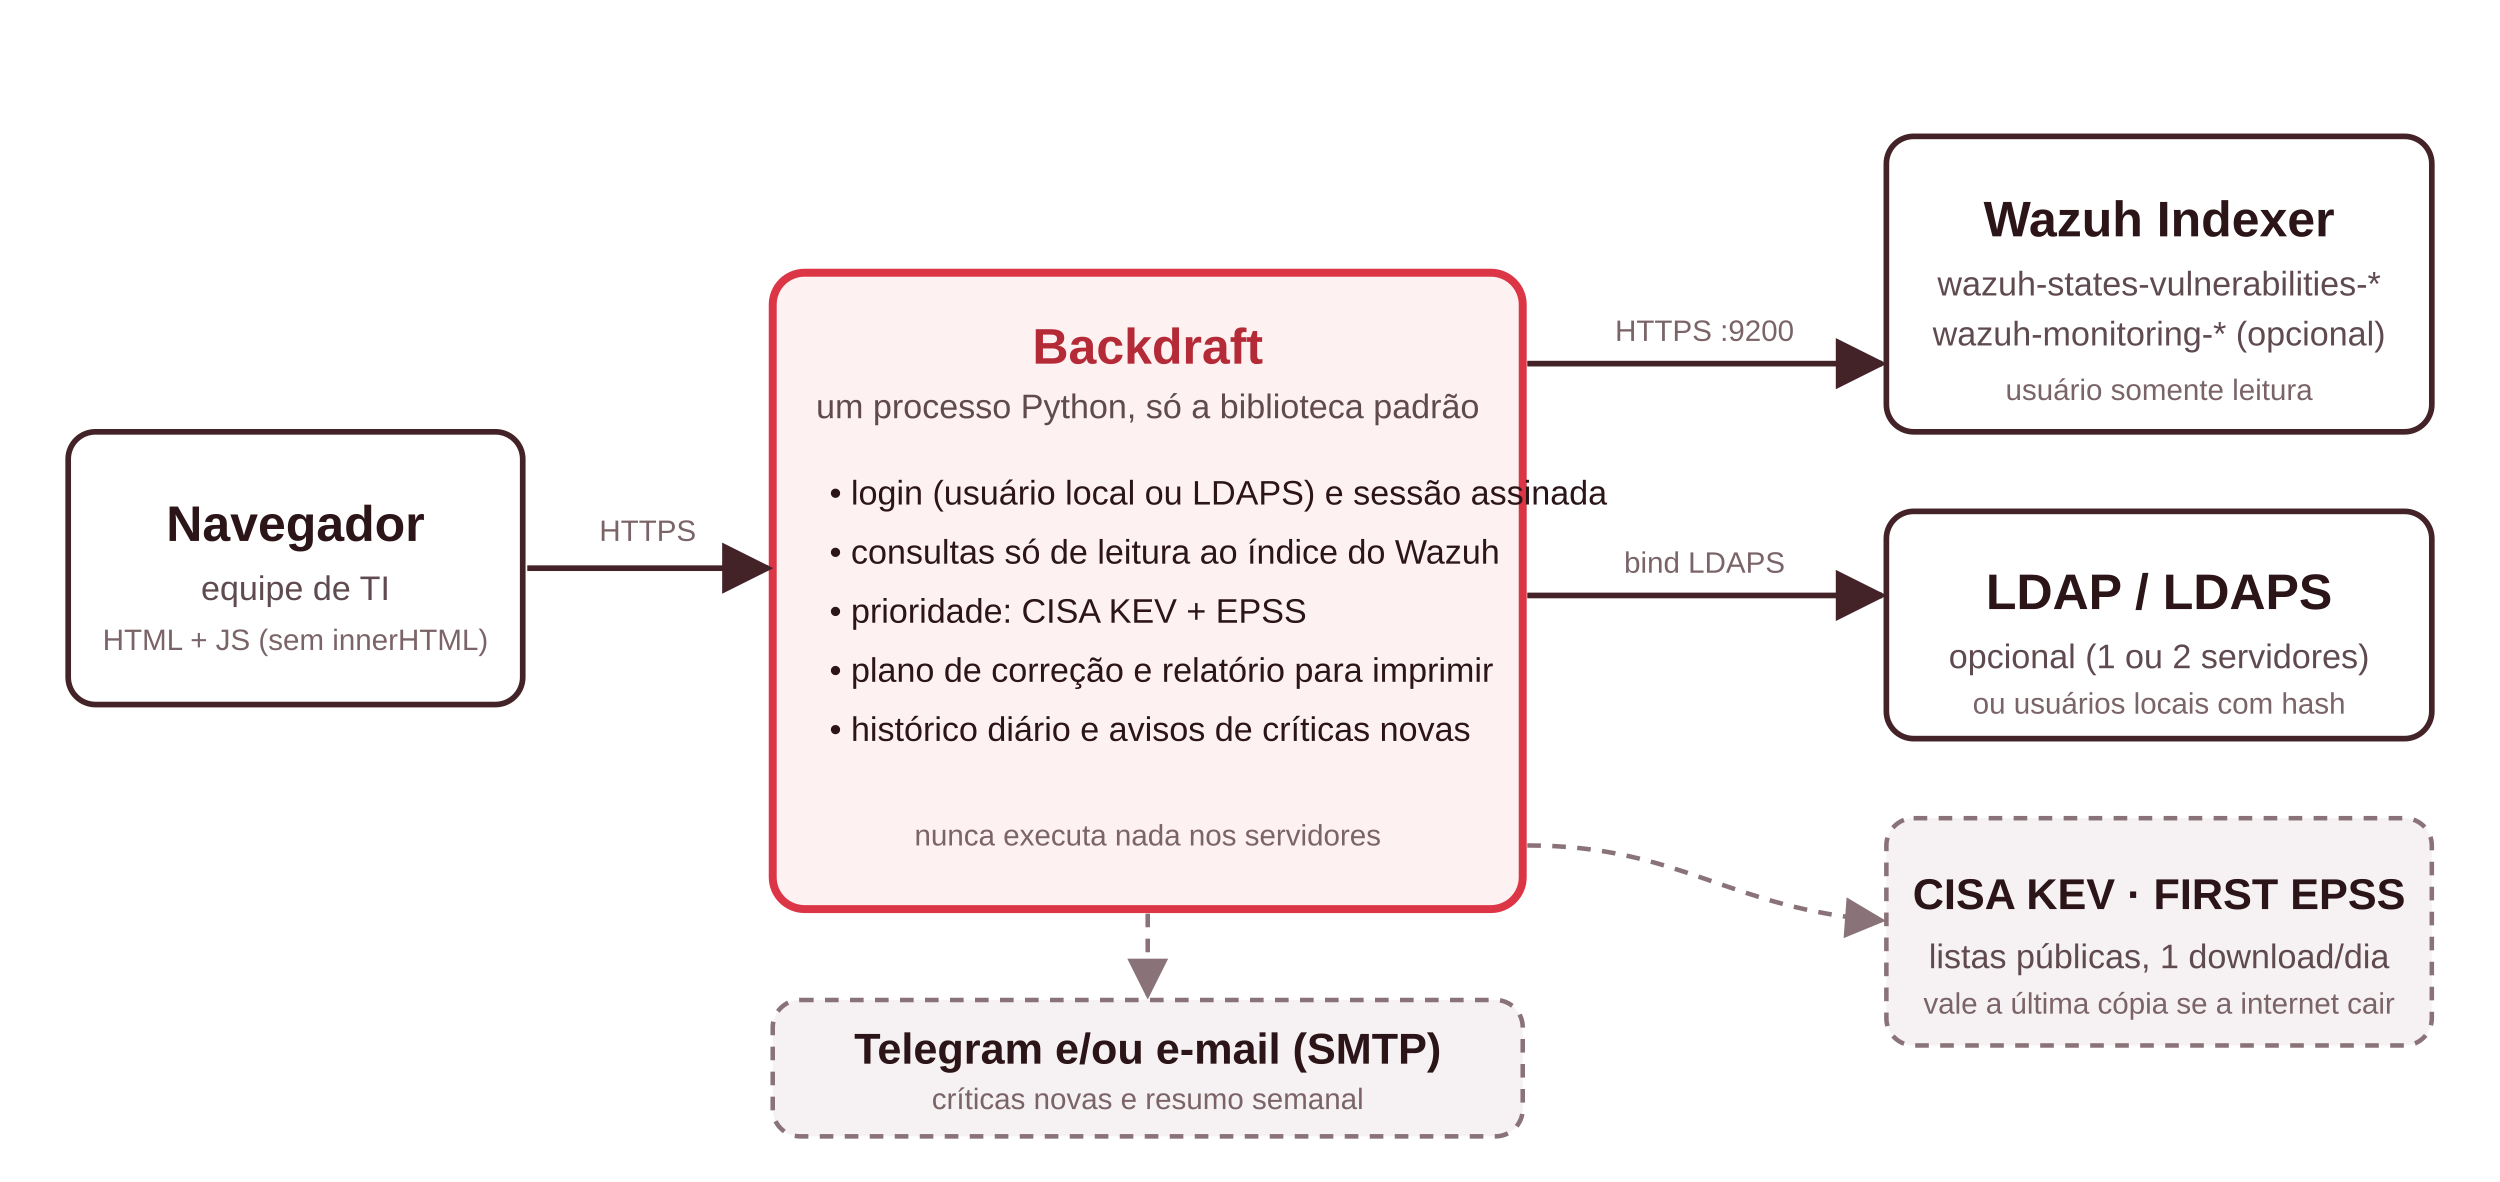
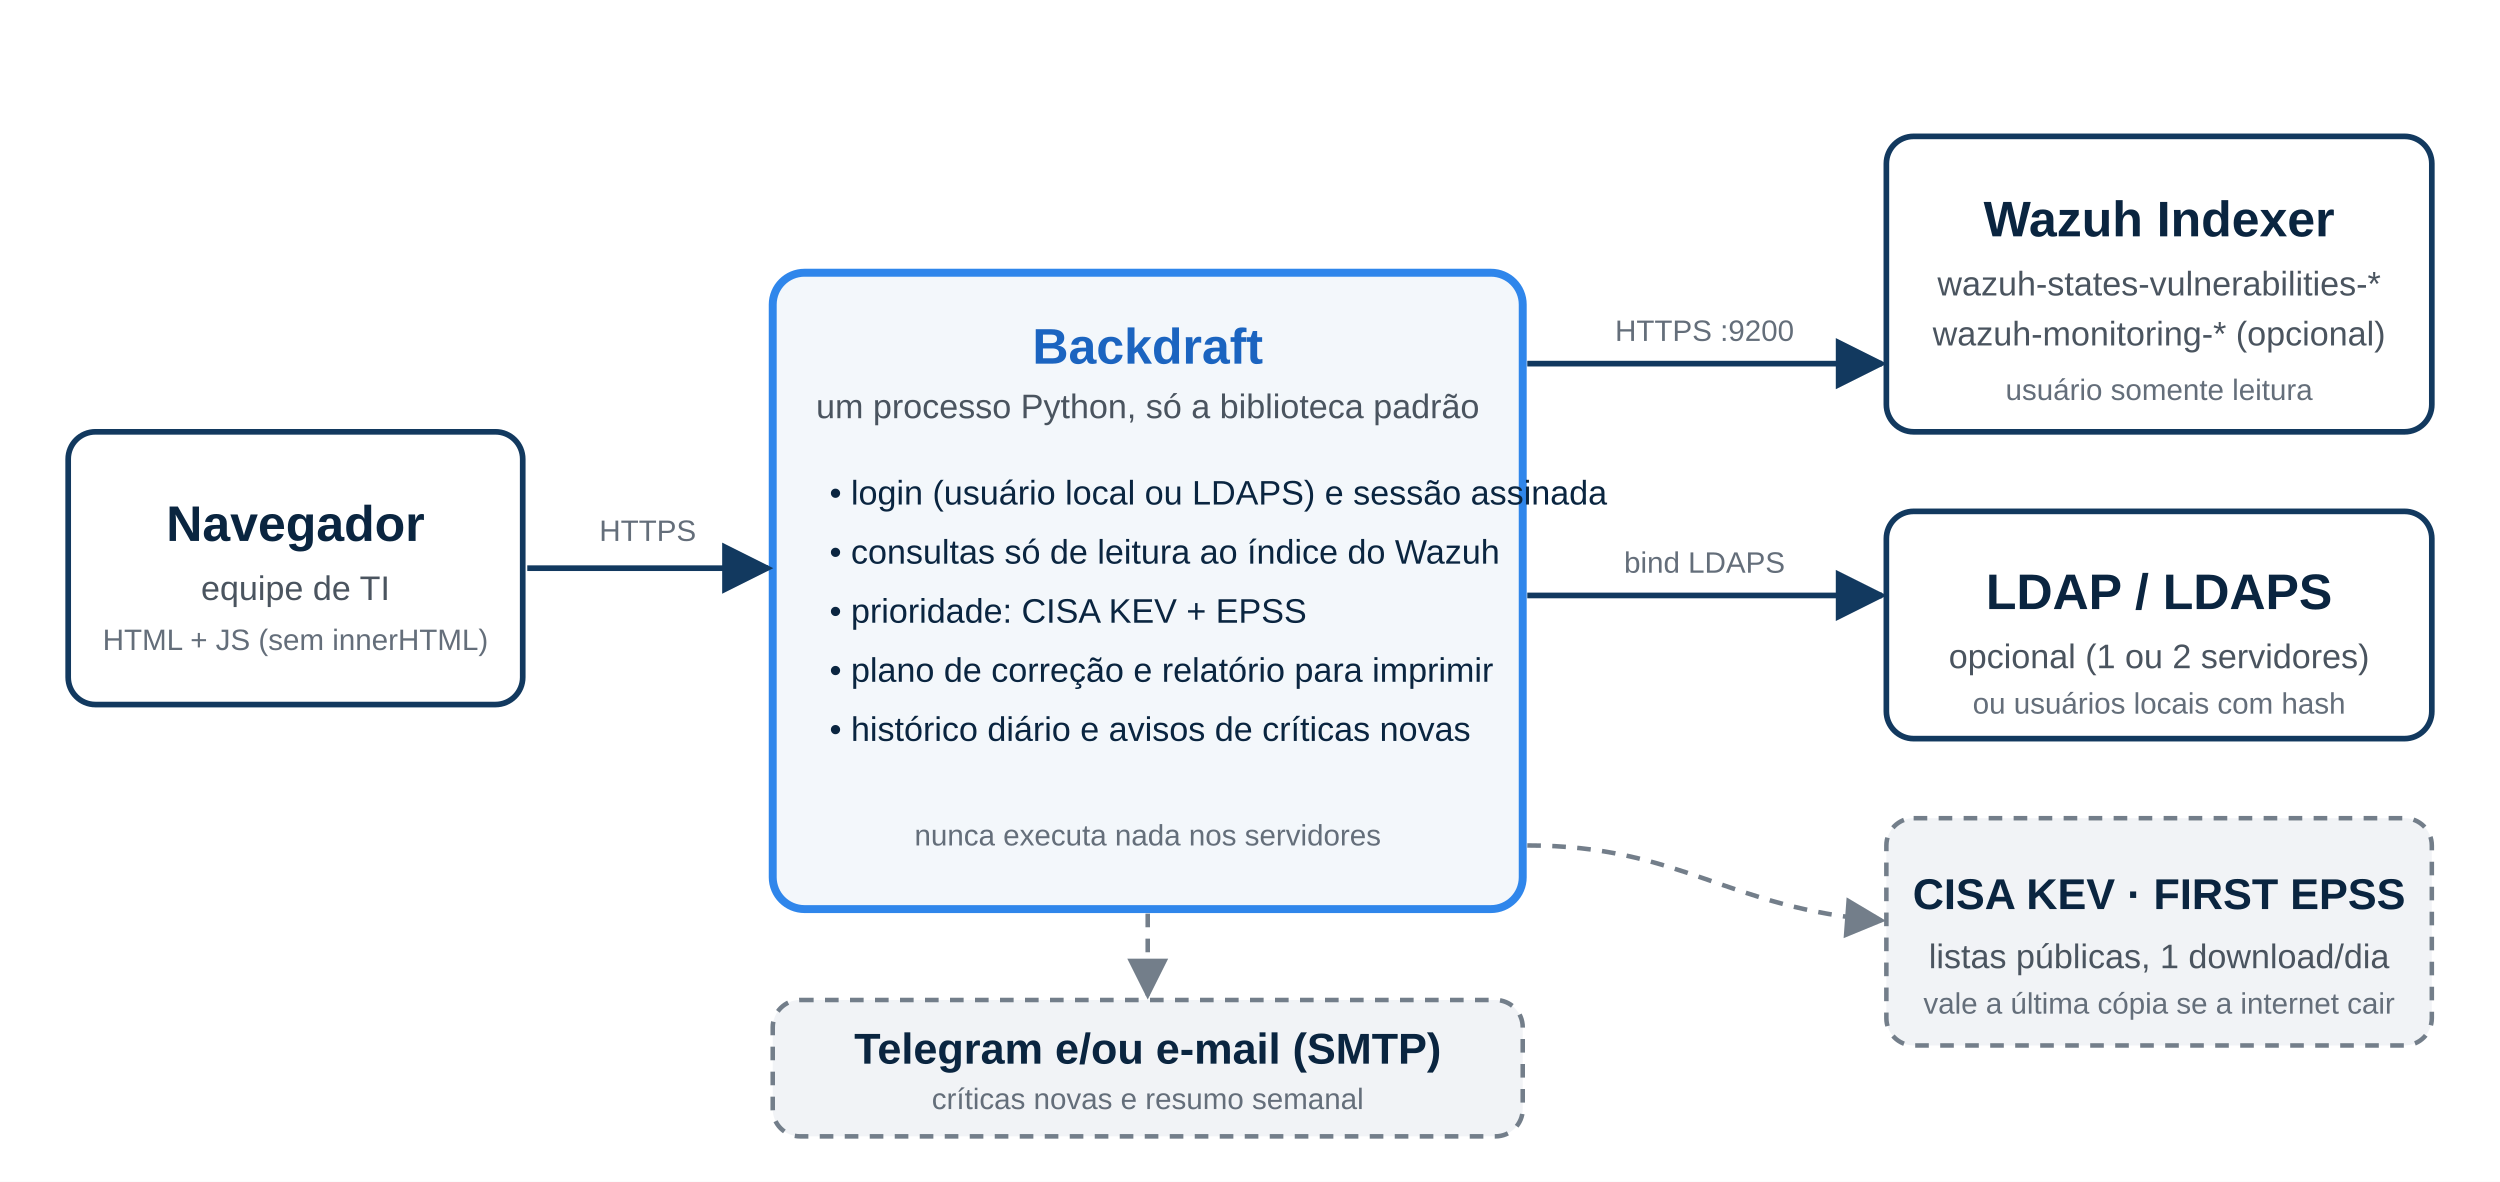
<svg xmlns="http://www.w3.org/2000/svg" viewBox="0 0 1100 520" width="1100" height="520" role="img" aria-label="Arquitetura do Backdraft">
  <defs>
    <marker id="seta" viewBox="0 0 10 10" refX="9" refY="5" markerWidth="9" markerHeight="9" orient="auto-start-reverse">
-       <path d="M0 0 L10 5 L0 10 z" fill="#432328" />
+       <path d="M0 0 L10 5 L0 10 z" fill="#12395f" />
    </marker>
    <marker id="seta2" viewBox="0 0 10 10" refX="9" refY="5" markerWidth="9" markerHeight="9" orient="auto-start-reverse">
-       <path d="M0 0 L10 5 L0 10 z" fill="#8a7378" />
+       <path d="M0 0 L10 5 L0 10 z" fill="#737e8a" />
    </marker>
  </defs>
  <style>
-     text { font-family: "Segoe UI", system-ui, Arial, sans-serif; fill: #2b1518; }
-     .t { font-size: 22px; font-weight: 700; } .s { font-size: 15px; fill: #5f4a4f; } .m { font-size: 13px; fill: #7a6468; }
-     .caixa { fill: #fff; stroke: #432328; stroke-width: 2.5; } .nucleo { fill: #fdf1f2; stroke: #DC3545; stroke-width: 3.5; }
-     .ext { fill: #f6f1f2; stroke: #8a7378; stroke-width: 2; stroke-dasharray: 6 5; }
-     .lin { stroke: #432328; stroke-width: 2.5; fill: none; } .lin2 { stroke: #8a7378; stroke-width: 2; fill: none; stroke-dasharray: 6 5; }
+     text { font-family: "Segoe UI", system-ui, Arial, sans-serif; fill: #0a2540; }
+     .t { font-size: 22px; font-weight: 700; } .s { font-size: 15px; fill: #4a545f; } .m { font-size: 13px; fill: #646e7a; }
+     .caixa { fill: #fff; stroke: #12395f; stroke-width: 2.5; } .nucleo { fill: #f3f7fb; stroke: #2f86eb; stroke-width: 3.5; }
+     .ext { fill: #f1f3f6; stroke: #737e8a; stroke-width: 2; stroke-dasharray: 6 5; }
+     .lin { stroke: #12395f; stroke-width: 2.5; fill: none; } .lin2 { stroke: #737e8a; stroke-width: 2; fill: none; stroke-dasharray: 6 5; }
  </style>
  <rect width="1100" height="520" fill="#ffffff" />
  <rect class="caixa" x="30" y="190" width="200" height="120" rx="12" />
  <text class="t" x="130" y="238" text-anchor="middle">Navegador</text>
  <text class="s" x="130" y="264" text-anchor="middle">equipe de TI</text>
  <text class="m" x="130" y="286" text-anchor="middle">HTML + JS (sem innerHTML)</text>
  <rect class="nucleo" x="340" y="120" width="330" height="280" rx="14" />
-   <text class="t" x="505" y="160" text-anchor="middle" fill="#DC3545" style="fill:#b52a37">Backdraft</text>
+   <text class="t" x="505" y="160" text-anchor="middle" fill="#2f86eb" style="fill:#1b64c0">Backdraft</text>
  <text class="s" x="505" y="184" text-anchor="middle">um processo Python, só a biblioteca padrão</text>
  <g class="s">
    <text x="365" y="222">• login (usuário local ou LDAPS) e sessão assinada</text>
    <text x="365" y="248">• consultas só de leitura ao índice do Wazuh</text>
    <text x="365" y="274">• prioridade: CISA KEV + EPSS</text>
    <text x="365" y="300">• plano de correção e relatório para imprimir</text>
    <text x="365" y="326">• histórico diário e avisos de críticas novas</text>
  </g>
  <text class="m" x="505" y="372" text-anchor="middle">nunca executa nada nos servidores</text>
  <rect class="caixa" x="830" y="60" width="240" height="130" rx="12" />
  <text class="t" x="950" y="104" text-anchor="middle">Wazuh Indexer</text>
  <text class="s" x="950" y="130" text-anchor="middle">wazuh-states-vulnerabilities-*</text>
  <text class="s" x="950" y="152" text-anchor="middle">wazuh-monitoring-* (opcional)</text>
  <text class="m" x="950" y="176" text-anchor="middle">usuário somente leitura</text>
  <rect class="caixa" x="830" y="225" width="240" height="100" rx="12" />
  <text class="t" x="950" y="268" text-anchor="middle">LDAP / LDAPS</text>
  <text class="s" x="950" y="294" text-anchor="middle">opcional (1 ou 2 servidores)</text>
  <text class="m" x="950" y="314" text-anchor="middle">ou usuários locais com hash</text>
  <rect class="ext" x="830" y="360" width="240" height="100" rx="12" />
  <text class="t" x="950" y="400" text-anchor="middle" style="font-size:19px">CISA KEV · FIRST EPSS</text>
  <text class="s" x="950" y="426" text-anchor="middle">listas públicas, 1 download/dia</text>
  <text class="m" x="950" y="446" text-anchor="middle">vale a última cópia se a internet cair</text>
  <rect class="ext" x="340" y="440" width="330" height="60" rx="12" />
  <text class="t" x="505" y="468" text-anchor="middle" style="font-size:19px">Telegram e/ou e-mail (SMTP)</text>
  <text class="m" x="505" y="488" text-anchor="middle">críticas novas e resumo semanal</text>
  <path class="lin" d="M232 250 H338" marker-end="url(#seta)" />
  <text class="m" x="285" y="238" text-anchor="middle">HTTPS</text>
  <path class="lin" d="M672 160 H828" marker-end="url(#seta)" />
  <text class="m" x="750" y="150" text-anchor="middle">HTTPS :9200</text>
  <path class="lin" d="M672 262 H828" marker-end="url(#seta)" />
  <text class="m" x="750" y="252" text-anchor="middle">bind LDAPS</text>
  <path class="lin2" d="M672 372 C740 372 760 400 828 405" marker-end="url(#seta2)" />
  <path class="lin2" d="M505 402 V438" marker-end="url(#seta2)" />
</svg>
